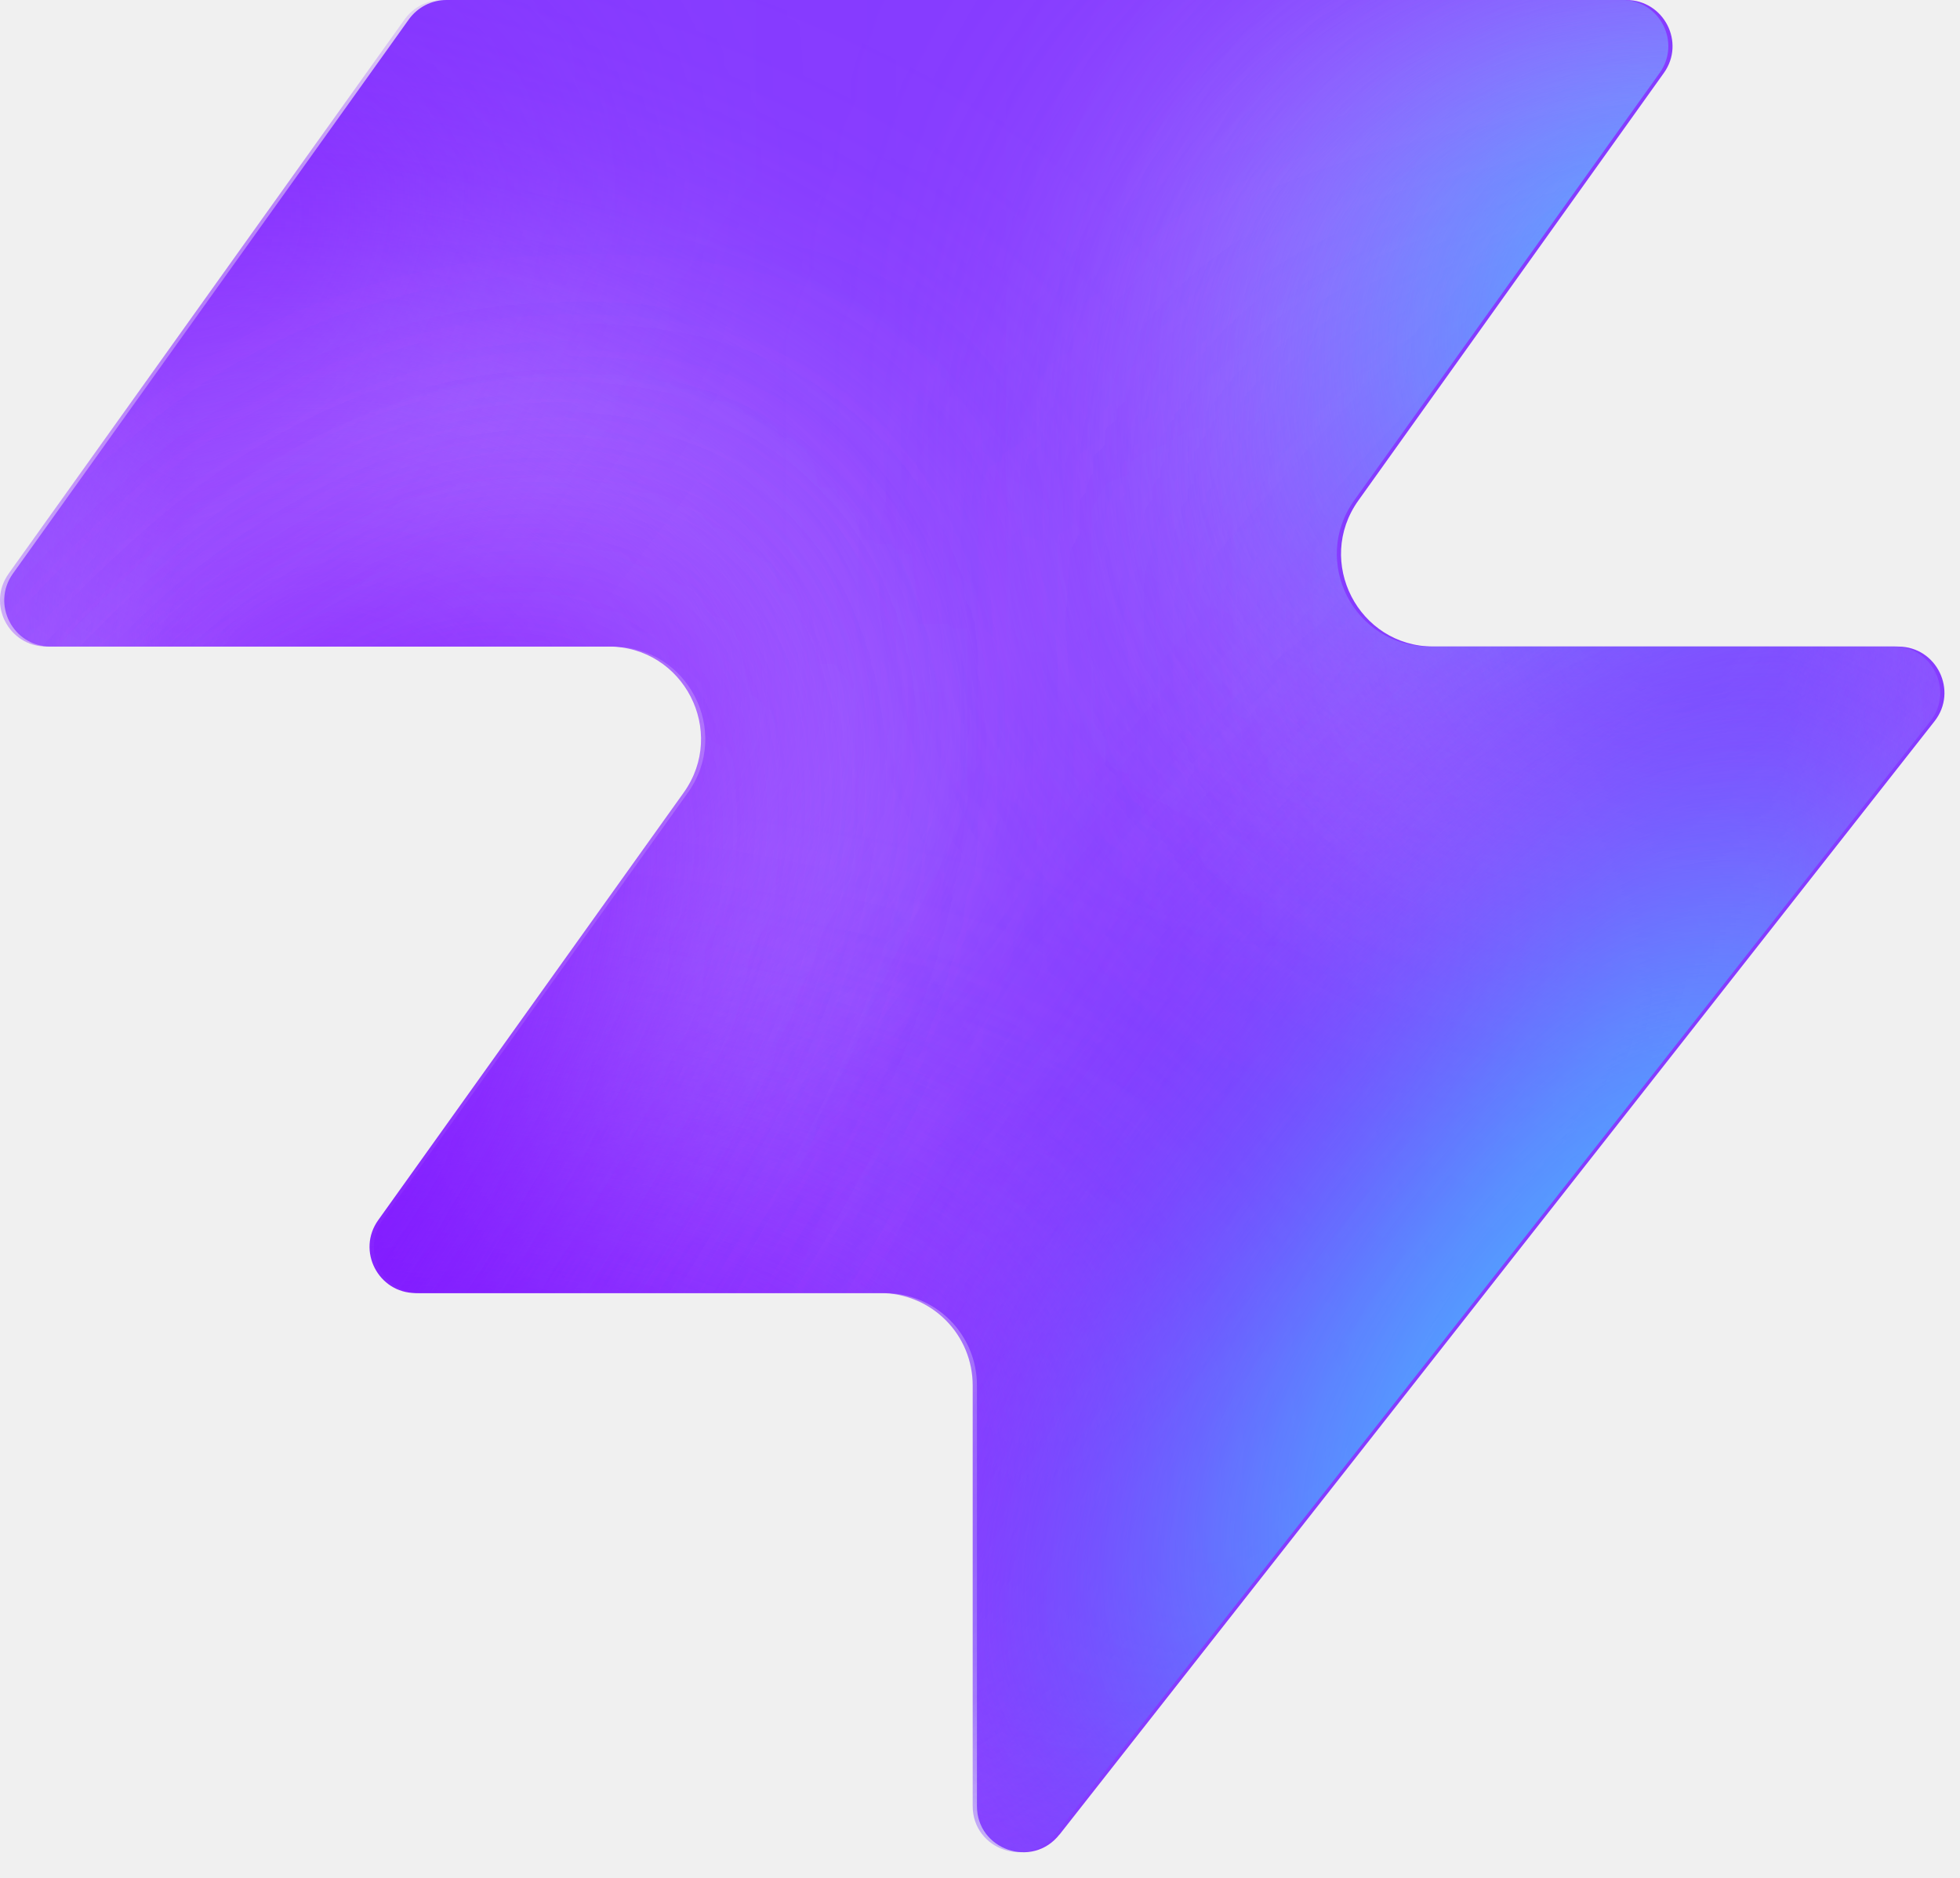
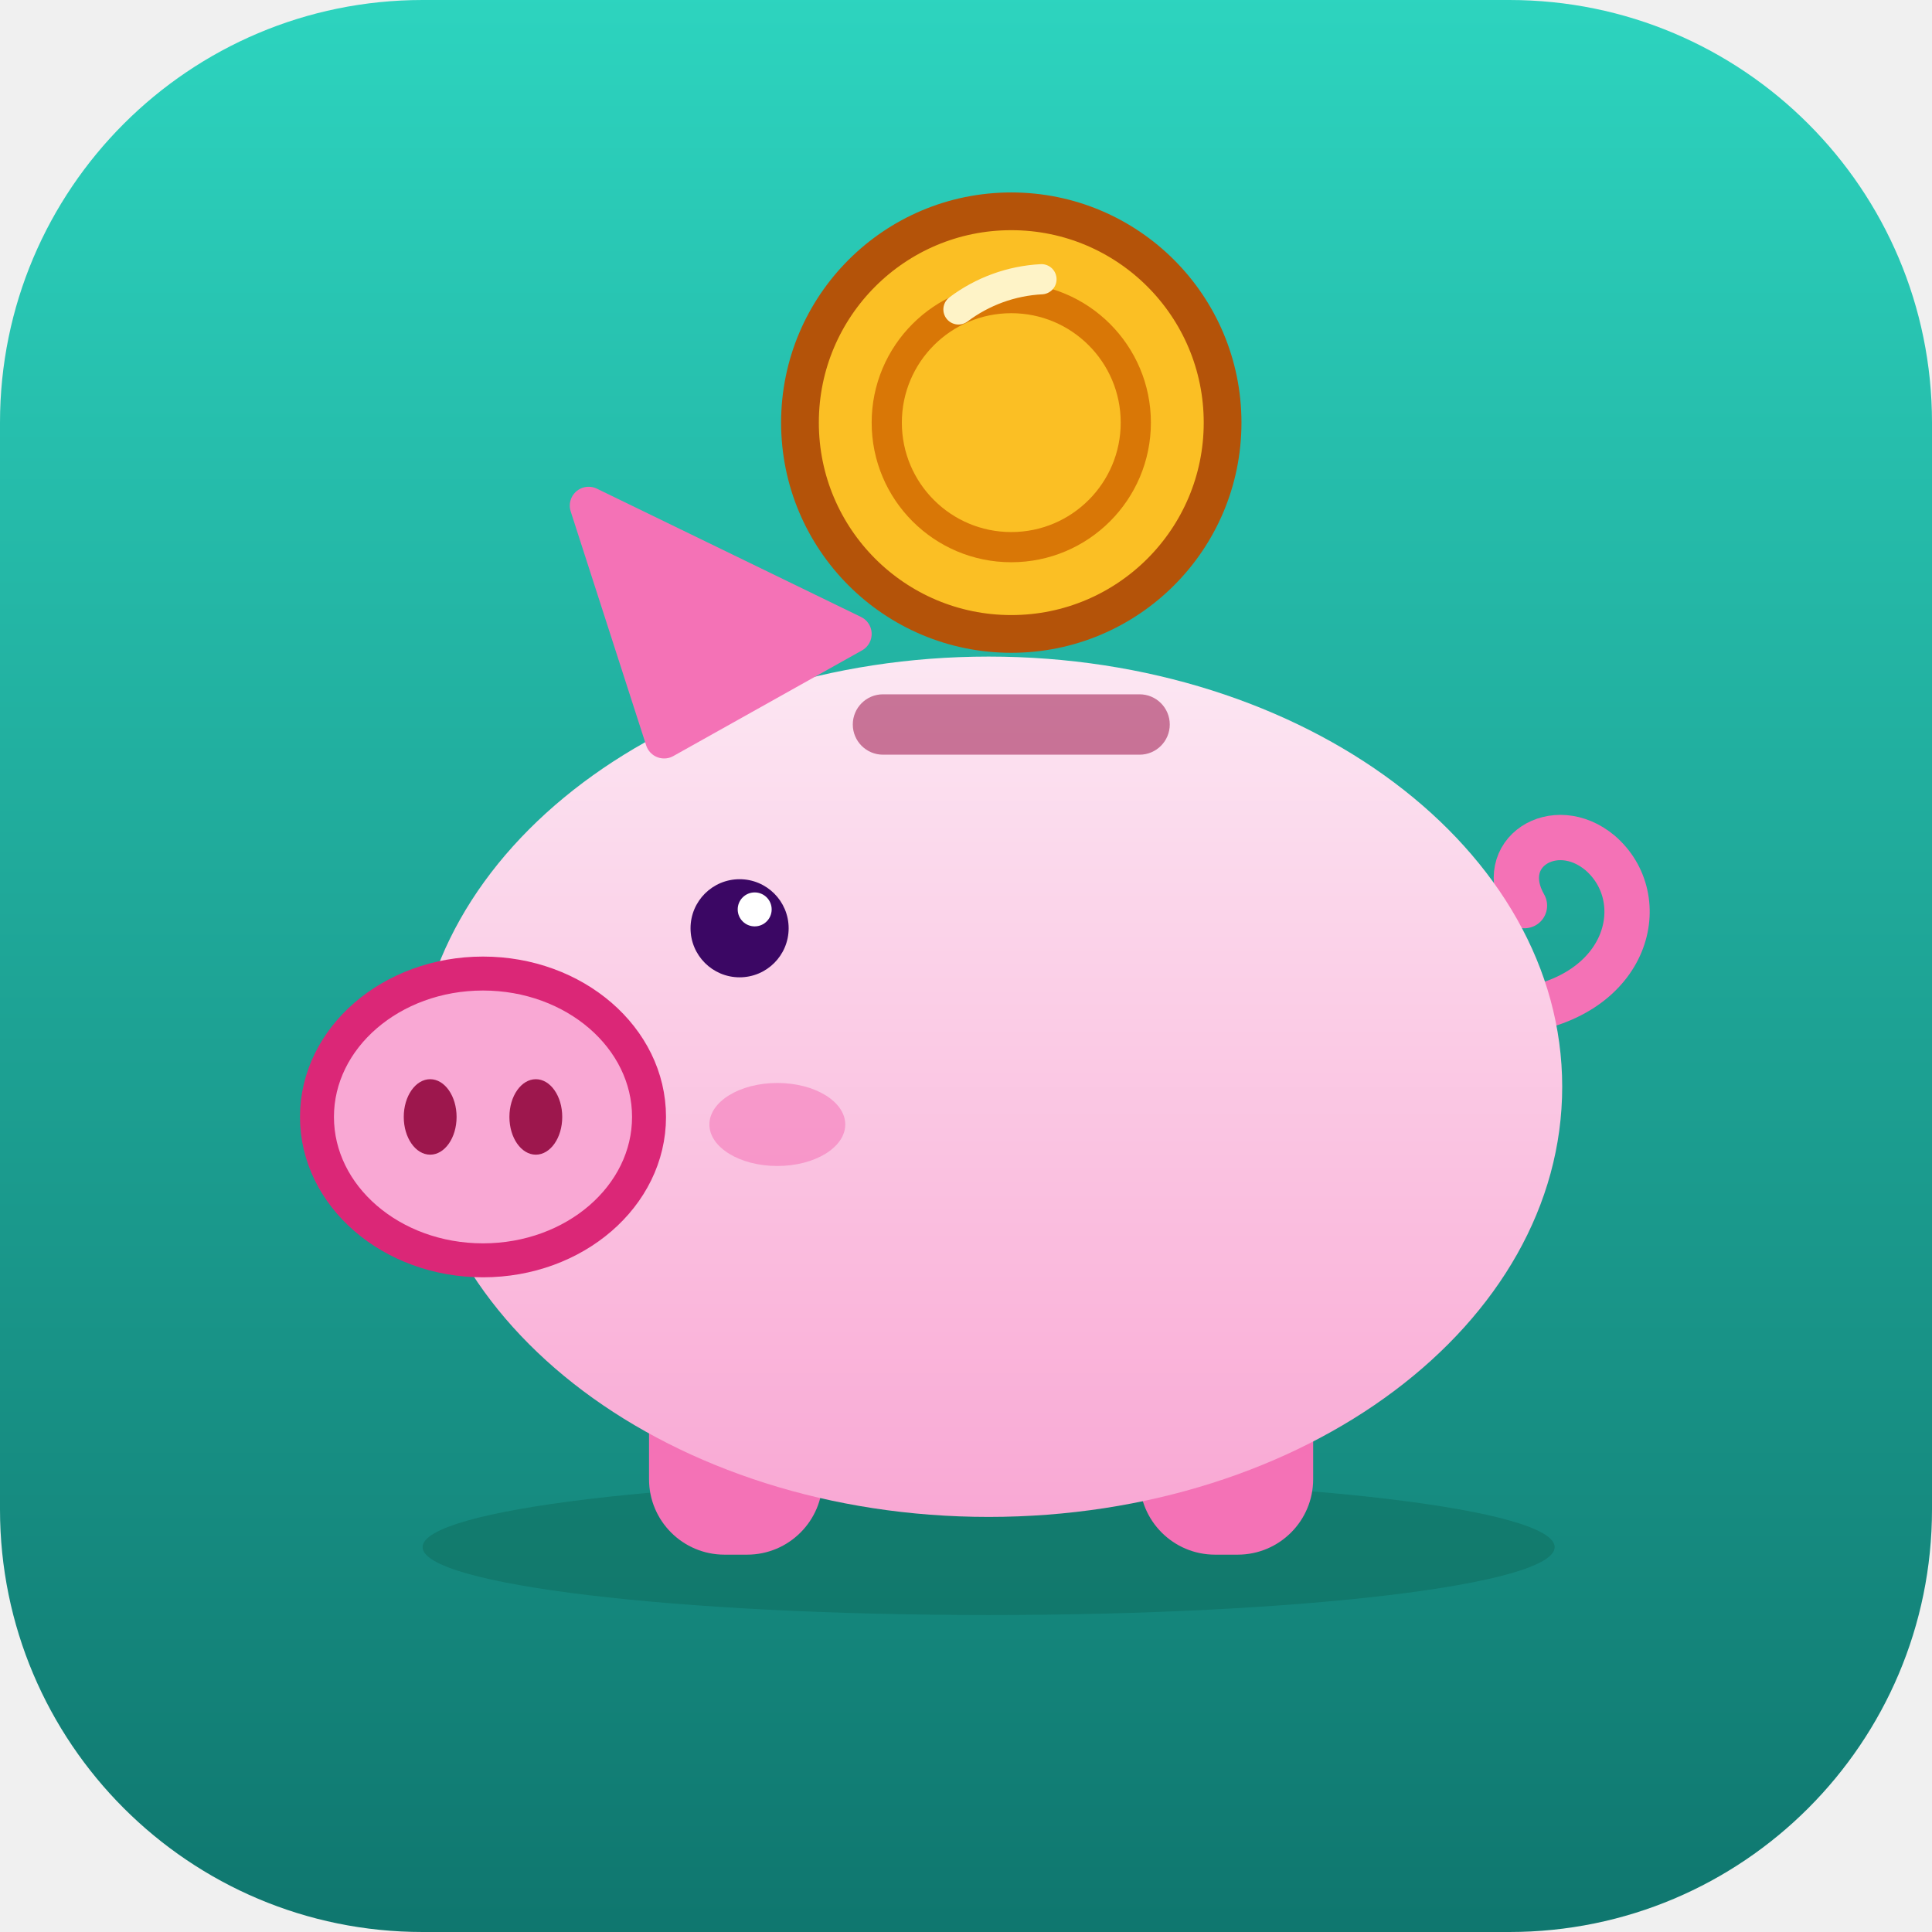
- <svg xmlns="http://www.w3.org/2000/svg" width="48" height="46" fill="none" viewBox="0 0 48 46">
-   <path fill="#863bff" d="M25.946 44.938c-.664.845-2.021.375-2.021-.698V33.937a2.26 2.26 0 0 0-2.262-2.262H10.287c-.92 0-1.456-1.04-.92-1.788l7.48-10.471c1.07-1.497 0-3.578-1.842-3.578H1.237c-.92 0-1.456-1.04-.92-1.788L10.013.474c.214-.297.556-.474.92-.474h28.894c.92 0 1.456 1.04.92 1.788l-7.48 10.471c-1.07 1.498 0 3.579 1.842 3.579h11.377c.943 0 1.473 1.088.89 1.83L25.947 44.94z" style="fill:#863bff;fill:color(display-p3 .525 .23 1);fill-opacity:1" />
-   <mask id="a" width="48" height="46" x="0" y="0" maskUnits="userSpaceOnUse" style="mask-type:alpha">
-     <path fill="#000" d="M25.842 44.938c-.664.844-2.021.375-2.021-.698V33.937a2.26 2.26 0 0 0-2.262-2.262H10.183c-.92 0-1.456-1.04-.92-1.788l7.48-10.471c1.07-1.498 0-3.579-1.842-3.579H1.133c-.92 0-1.456-1.04-.92-1.787L9.91.473c.214-.297.556-.474.92-.474h28.894c.92 0 1.456 1.04.92 1.788l-7.48 10.471c-1.07 1.498 0 3.578 1.842 3.578h11.377c.943 0 1.473 1.088.89 1.832L25.843 44.94z" style="fill:#000;fill-opacity:1" />
-   </mask>
-   <g mask="url(#a)">
-     <g filter="url(#b)">
-       <ellipse cx="5.508" cy="14.704" fill="#ede6ff" rx="5.508" ry="14.704" style="fill:#ede6ff;fill:color(display-p3 .927 .903 1);fill-opacity:1" transform="matrix(.00324 1 1 -.00324 -4.47 31.516)" />
-     </g>
-     <g filter="url(#c)">
-       <ellipse cx="10.399" cy="29.851" fill="#ede6ff" rx="10.399" ry="29.851" style="fill:#ede6ff;fill:color(display-p3 .927 .903 1);fill-opacity:1" transform="matrix(.00324 1 1 -.00324 -39.328 7.883)" />
-     </g>
-     <g filter="url(#d)">
-       <ellipse cx="5.508" cy="30.487" fill="#7e14ff" rx="5.508" ry="30.487" style="fill:#7e14ff;fill:color(display-p3 .492 .077 1);fill-opacity:1" transform="rotate(89.814 -25.913 -14.639)scale(1 -1)" />
-     </g>
-     <g filter="url(#e)">
-       <ellipse cx="5.508" cy="30.599" fill="#7e14ff" rx="5.508" ry="30.599" style="fill:#7e14ff;fill:color(display-p3 .492 .077 1);fill-opacity:1" transform="rotate(89.814 -32.644 -3.334)scale(1 -1)" />
-     </g>
-     <g filter="url(#f)">
-       <ellipse cx="5.508" cy="30.599" fill="#7e14ff" rx="5.508" ry="30.599" style="fill:#7e14ff;fill:color(display-p3 .492 .077 1);fill-opacity:1" transform="matrix(.00324 1 1 -.00324 -34.34 30.47)" />
-     </g>
-     <g filter="url(#g)">
-       <ellipse cx="14.072" cy="22.078" fill="#ede6ff" rx="14.072" ry="22.078" style="fill:#ede6ff;fill:color(display-p3 .927 .903 1);fill-opacity:1" transform="rotate(93.35 24.506 48.493)scale(-1 1)" />
-     </g>
-     <g filter="url(#h)">
-       <ellipse cx="3.47" cy="21.501" fill="#7e14ff" rx="3.47" ry="21.501" style="fill:#7e14ff;fill:color(display-p3 .492 .077 1);fill-opacity:1" transform="rotate(89.009 28.708 47.59)scale(-1 1)" />
-     </g>
-     <g filter="url(#i)">
-       <ellipse cx="3.47" cy="21.501" fill="#7e14ff" rx="3.47" ry="21.501" style="fill:#7e14ff;fill:color(display-p3 .492 .077 1);fill-opacity:1" transform="rotate(89.009 28.708 47.59)scale(-1 1)" />
-     </g>
-     <g filter="url(#j)">
-       <ellipse cx=".387" cy="8.972" fill="#7e14ff" rx="4.407" ry="29.108" style="fill:#7e14ff;fill:color(display-p3 .492 .077 1);fill-opacity:1" transform="rotate(39.51 .387 8.972)" />
-     </g>
-     <g filter="url(#k)">
-       <ellipse cx="47.523" cy="-6.092" fill="#7e14ff" rx="4.407" ry="29.108" style="fill:#7e14ff;fill:color(display-p3 .492 .077 1);fill-opacity:1" transform="rotate(37.892 47.523 -6.092)" />
-     </g>
-     <g filter="url(#l)">
-       <ellipse cx="41.412" cy="6.333" fill="#47bfff" rx="5.971" ry="9.665" style="fill:#47bfff;fill:color(display-p3 .28 .748 1);fill-opacity:1" transform="rotate(37.892 41.412 6.333)" />
-     </g>
-     <g filter="url(#m)">
-       <ellipse cx="-1.879" cy="38.332" fill="#7e14ff" rx="4.407" ry="29.108" style="fill:#7e14ff;fill:color(display-p3 .492 .077 1);fill-opacity:1" transform="rotate(37.892 -1.88 38.332)" />
-     </g>
-     <g filter="url(#n)">
-       <ellipse cx="-1.879" cy="38.332" fill="#7e14ff" rx="4.407" ry="29.108" style="fill:#7e14ff;fill:color(display-p3 .492 .077 1);fill-opacity:1" transform="rotate(37.892 -1.88 38.332)" />
-     </g>
-     <g filter="url(#o)">
-       <ellipse cx="35.651" cy="29.907" fill="#7e14ff" rx="4.407" ry="29.108" style="fill:#7e14ff;fill:color(display-p3 .492 .077 1);fill-opacity:1" transform="rotate(37.892 35.651 29.907)" />
-     </g>
-     <g filter="url(#p)">
-       <ellipse cx="38.418" cy="32.4" fill="#47bfff" rx="5.971" ry="15.297" style="fill:#47bfff;fill:color(display-p3 .28 .748 1);fill-opacity:1" transform="rotate(37.892 38.418 32.4)" />
-     </g>
+ <svg xmlns="http://www.w3.org/2000/svg" viewBox="0 0 512 512">
+   <defs>
+     <linearGradient id="bg" x1="0" y1="0" x2="0" y2="1">
+       <stop offset="0" stop-color="#2dd4bf" />
+       <stop offset="1" stop-color="#0f766e" />
+     </linearGradient>
+     <linearGradient id="pig" x1="0" y1="0" x2="0" y2="1">
+       <stop offset="0" stop-color="#fce7f3" />
+       <stop offset="1" stop-color="#f9a8d4" />
+     </linearGradient>
+   </defs>
+   <rect width="512" height="512" rx="112" fill="url(#bg)" />
+   <ellipse cx="262" cy="410" rx="150" ry="18" fill="#064e3b" opacity=".25" />
+   <rect x="172" y="350" width="46" height="62" rx="20" fill="#f472b6" />
+   <rect x="302" y="350" width="46" height="62" rx="20" fill="#f472b6" />
+   <path d="M402 268c30-4 36-30 22-42-12-10-28 0-20 14" fill="none" stroke="#f472b6" stroke-width="12" stroke-linecap="round" />
+   <ellipse cx="262" cy="288" rx="152" ry="114" fill="url(#pig)" />
+   <path d="M176 196l-20-62 70 34z" fill="#f472b6" stroke="#f472b6" stroke-width="10" stroke-linejoin="round" />
+   <rect x="226" y="184" width="84" height="16" rx="8" fill="#9d174d" opacity=".55" />
+   <ellipse cx="128" cy="296" rx="44" ry="38" fill="#f9a8d4" stroke="#db2777" stroke-width="9" />
+   <ellipse cx="114" cy="296" rx="7" ry="10" fill="#9d174d" />
+   <ellipse cx="142" cy="296" rx="7" ry="10" fill="#9d174d" />
+   <circle cx="196" cy="246" r="13" fill="#3b0764" />
+   <circle cx="200" cy="241" r="4.5" fill="#fff" />
+   <ellipse cx="206" cy="298" rx="18" ry="11" fill="#f472b6" opacity=".55" />
+   <g transform="translate(268 112)">
+     <circle r="56" fill="#fbbf24" stroke="#b45309" stroke-width="10" />
+     <circle r="33" fill="none" stroke="#d97706" stroke-width="8" />
+     <path d="M-14-30a40 40 0 0 1 22-8" fill="none" stroke="#fef3c7" stroke-width="8" stroke-linecap="round" />
  </g>
-   <defs>
-     <filter id="b" width="60.045" height="41.654" x="-19.77" y="16.149" color-interpolation-filters="sRGB" filterUnits="userSpaceOnUse">
-       <feFlood flood-opacity="0" result="BackgroundImageFix" />
-       <feBlend in="SourceGraphic" in2="BackgroundImageFix" result="shape" />
-       <feGaussianBlur result="effect1_foregroundBlur_2002_17158" stdDeviation="7.659" />
-     </filter>
-     <filter id="c" width="90.34" height="51.437" x="-54.613" y="-7.533" color-interpolation-filters="sRGB" filterUnits="userSpaceOnUse">
-       <feFlood flood-opacity="0" result="BackgroundImageFix" />
-       <feBlend in="SourceGraphic" in2="BackgroundImageFix" result="shape" />
-       <feGaussianBlur result="effect1_foregroundBlur_2002_17158" stdDeviation="7.659" />
-     </filter>
-     <filter id="d" width="79.355" height="29.4" x="-49.64" y="2.03" color-interpolation-filters="sRGB" filterUnits="userSpaceOnUse">
-       <feFlood flood-opacity="0" result="BackgroundImageFix" />
-       <feBlend in="SourceGraphic" in2="BackgroundImageFix" result="shape" />
-       <feGaussianBlur result="effect1_foregroundBlur_2002_17158" stdDeviation="4.596" />
-     </filter>
-     <filter id="e" width="79.579" height="29.4" x="-45.045" y="20.029" color-interpolation-filters="sRGB" filterUnits="userSpaceOnUse">
-       <feFlood flood-opacity="0" result="BackgroundImageFix" />
-       <feBlend in="SourceGraphic" in2="BackgroundImageFix" result="shape" />
-       <feGaussianBlur result="effect1_foregroundBlur_2002_17158" stdDeviation="4.596" />
-     </filter>
-     <filter id="f" width="79.579" height="29.4" x="-43.513" y="21.178" color-interpolation-filters="sRGB" filterUnits="userSpaceOnUse">
-       <feFlood flood-opacity="0" result="BackgroundImageFix" />
-       <feBlend in="SourceGraphic" in2="BackgroundImageFix" result="shape" />
-       <feGaussianBlur result="effect1_foregroundBlur_2002_17158" stdDeviation="4.596" />
-     </filter>
-     <filter id="g" width="74.749" height="58.852" x="15.756" y="-17.901" color-interpolation-filters="sRGB" filterUnits="userSpaceOnUse">
-       <feFlood flood-opacity="0" result="BackgroundImageFix" />
-       <feBlend in="SourceGraphic" in2="BackgroundImageFix" result="shape" />
-       <feGaussianBlur result="effect1_foregroundBlur_2002_17158" stdDeviation="7.659" />
-     </filter>
-     <filter id="h" width="61.377" height="25.362" x="23.548" y="2.284" color-interpolation-filters="sRGB" filterUnits="userSpaceOnUse">
-       <feFlood flood-opacity="0" result="BackgroundImageFix" />
-       <feBlend in="SourceGraphic" in2="BackgroundImageFix" result="shape" />
-       <feGaussianBlur result="effect1_foregroundBlur_2002_17158" stdDeviation="4.596" />
-     </filter>
-     <filter id="i" width="61.377" height="25.362" x="23.548" y="2.284" color-interpolation-filters="sRGB" filterUnits="userSpaceOnUse">
-       <feFlood flood-opacity="0" result="BackgroundImageFix" />
-       <feBlend in="SourceGraphic" in2="BackgroundImageFix" result="shape" />
-       <feGaussianBlur result="effect1_foregroundBlur_2002_17158" stdDeviation="4.596" />
-     </filter>
-     <filter id="j" width="56.045" height="63.649" x="-27.636" y="-22.853" color-interpolation-filters="sRGB" filterUnits="userSpaceOnUse">
-       <feFlood flood-opacity="0" result="BackgroundImageFix" />
-       <feBlend in="SourceGraphic" in2="BackgroundImageFix" result="shape" />
-       <feGaussianBlur result="effect1_foregroundBlur_2002_17158" stdDeviation="4.596" />
-     </filter>
-     <filter id="k" width="54.814" height="64.646" x="20.116" y="-38.415" color-interpolation-filters="sRGB" filterUnits="userSpaceOnUse">
-       <feFlood flood-opacity="0" result="BackgroundImageFix" />
-       <feBlend in="SourceGraphic" in2="BackgroundImageFix" result="shape" />
-       <feGaussianBlur result="effect1_foregroundBlur_2002_17158" stdDeviation="4.596" />
-     </filter>
-     <filter id="l" width="33.541" height="35.313" x="24.641" y="-11.323" color-interpolation-filters="sRGB" filterUnits="userSpaceOnUse">
-       <feFlood flood-opacity="0" result="BackgroundImageFix" />
-       <feBlend in="SourceGraphic" in2="BackgroundImageFix" result="shape" />
-       <feGaussianBlur result="effect1_foregroundBlur_2002_17158" stdDeviation="4.596" />
-     </filter>
-     <filter id="m" width="54.814" height="64.646" x="-29.286" y="6.009" color-interpolation-filters="sRGB" filterUnits="userSpaceOnUse">
-       <feFlood flood-opacity="0" result="BackgroundImageFix" />
-       <feBlend in="SourceGraphic" in2="BackgroundImageFix" result="shape" />
-       <feGaussianBlur result="effect1_foregroundBlur_2002_17158" stdDeviation="4.596" />
-     </filter>
-     <filter id="n" width="54.814" height="64.646" x="-29.286" y="6.009" color-interpolation-filters="sRGB" filterUnits="userSpaceOnUse">
-       <feFlood flood-opacity="0" result="BackgroundImageFix" />
-       <feBlend in="SourceGraphic" in2="BackgroundImageFix" result="shape" />
-       <feGaussianBlur result="effect1_foregroundBlur_2002_17158" stdDeviation="4.596" />
-     </filter>
-     <filter id="o" width="54.814" height="64.646" x="8.244" y="-2.416" color-interpolation-filters="sRGB" filterUnits="userSpaceOnUse">
-       <feFlood flood-opacity="0" result="BackgroundImageFix" />
-       <feBlend in="SourceGraphic" in2="BackgroundImageFix" result="shape" />
-       <feGaussianBlur result="effect1_foregroundBlur_2002_17158" stdDeviation="4.596" />
-     </filter>
-     <filter id="p" width="39.409" height="43.623" x="18.713" y="10.588" color-interpolation-filters="sRGB" filterUnits="userSpaceOnUse">
-       <feFlood flood-opacity="0" result="BackgroundImageFix" />
-       <feBlend in="SourceGraphic" in2="BackgroundImageFix" result="shape" />
-       <feGaussianBlur result="effect1_foregroundBlur_2002_17158" stdDeviation="4.596" />
-     </filter>
-   </defs>
</svg>
